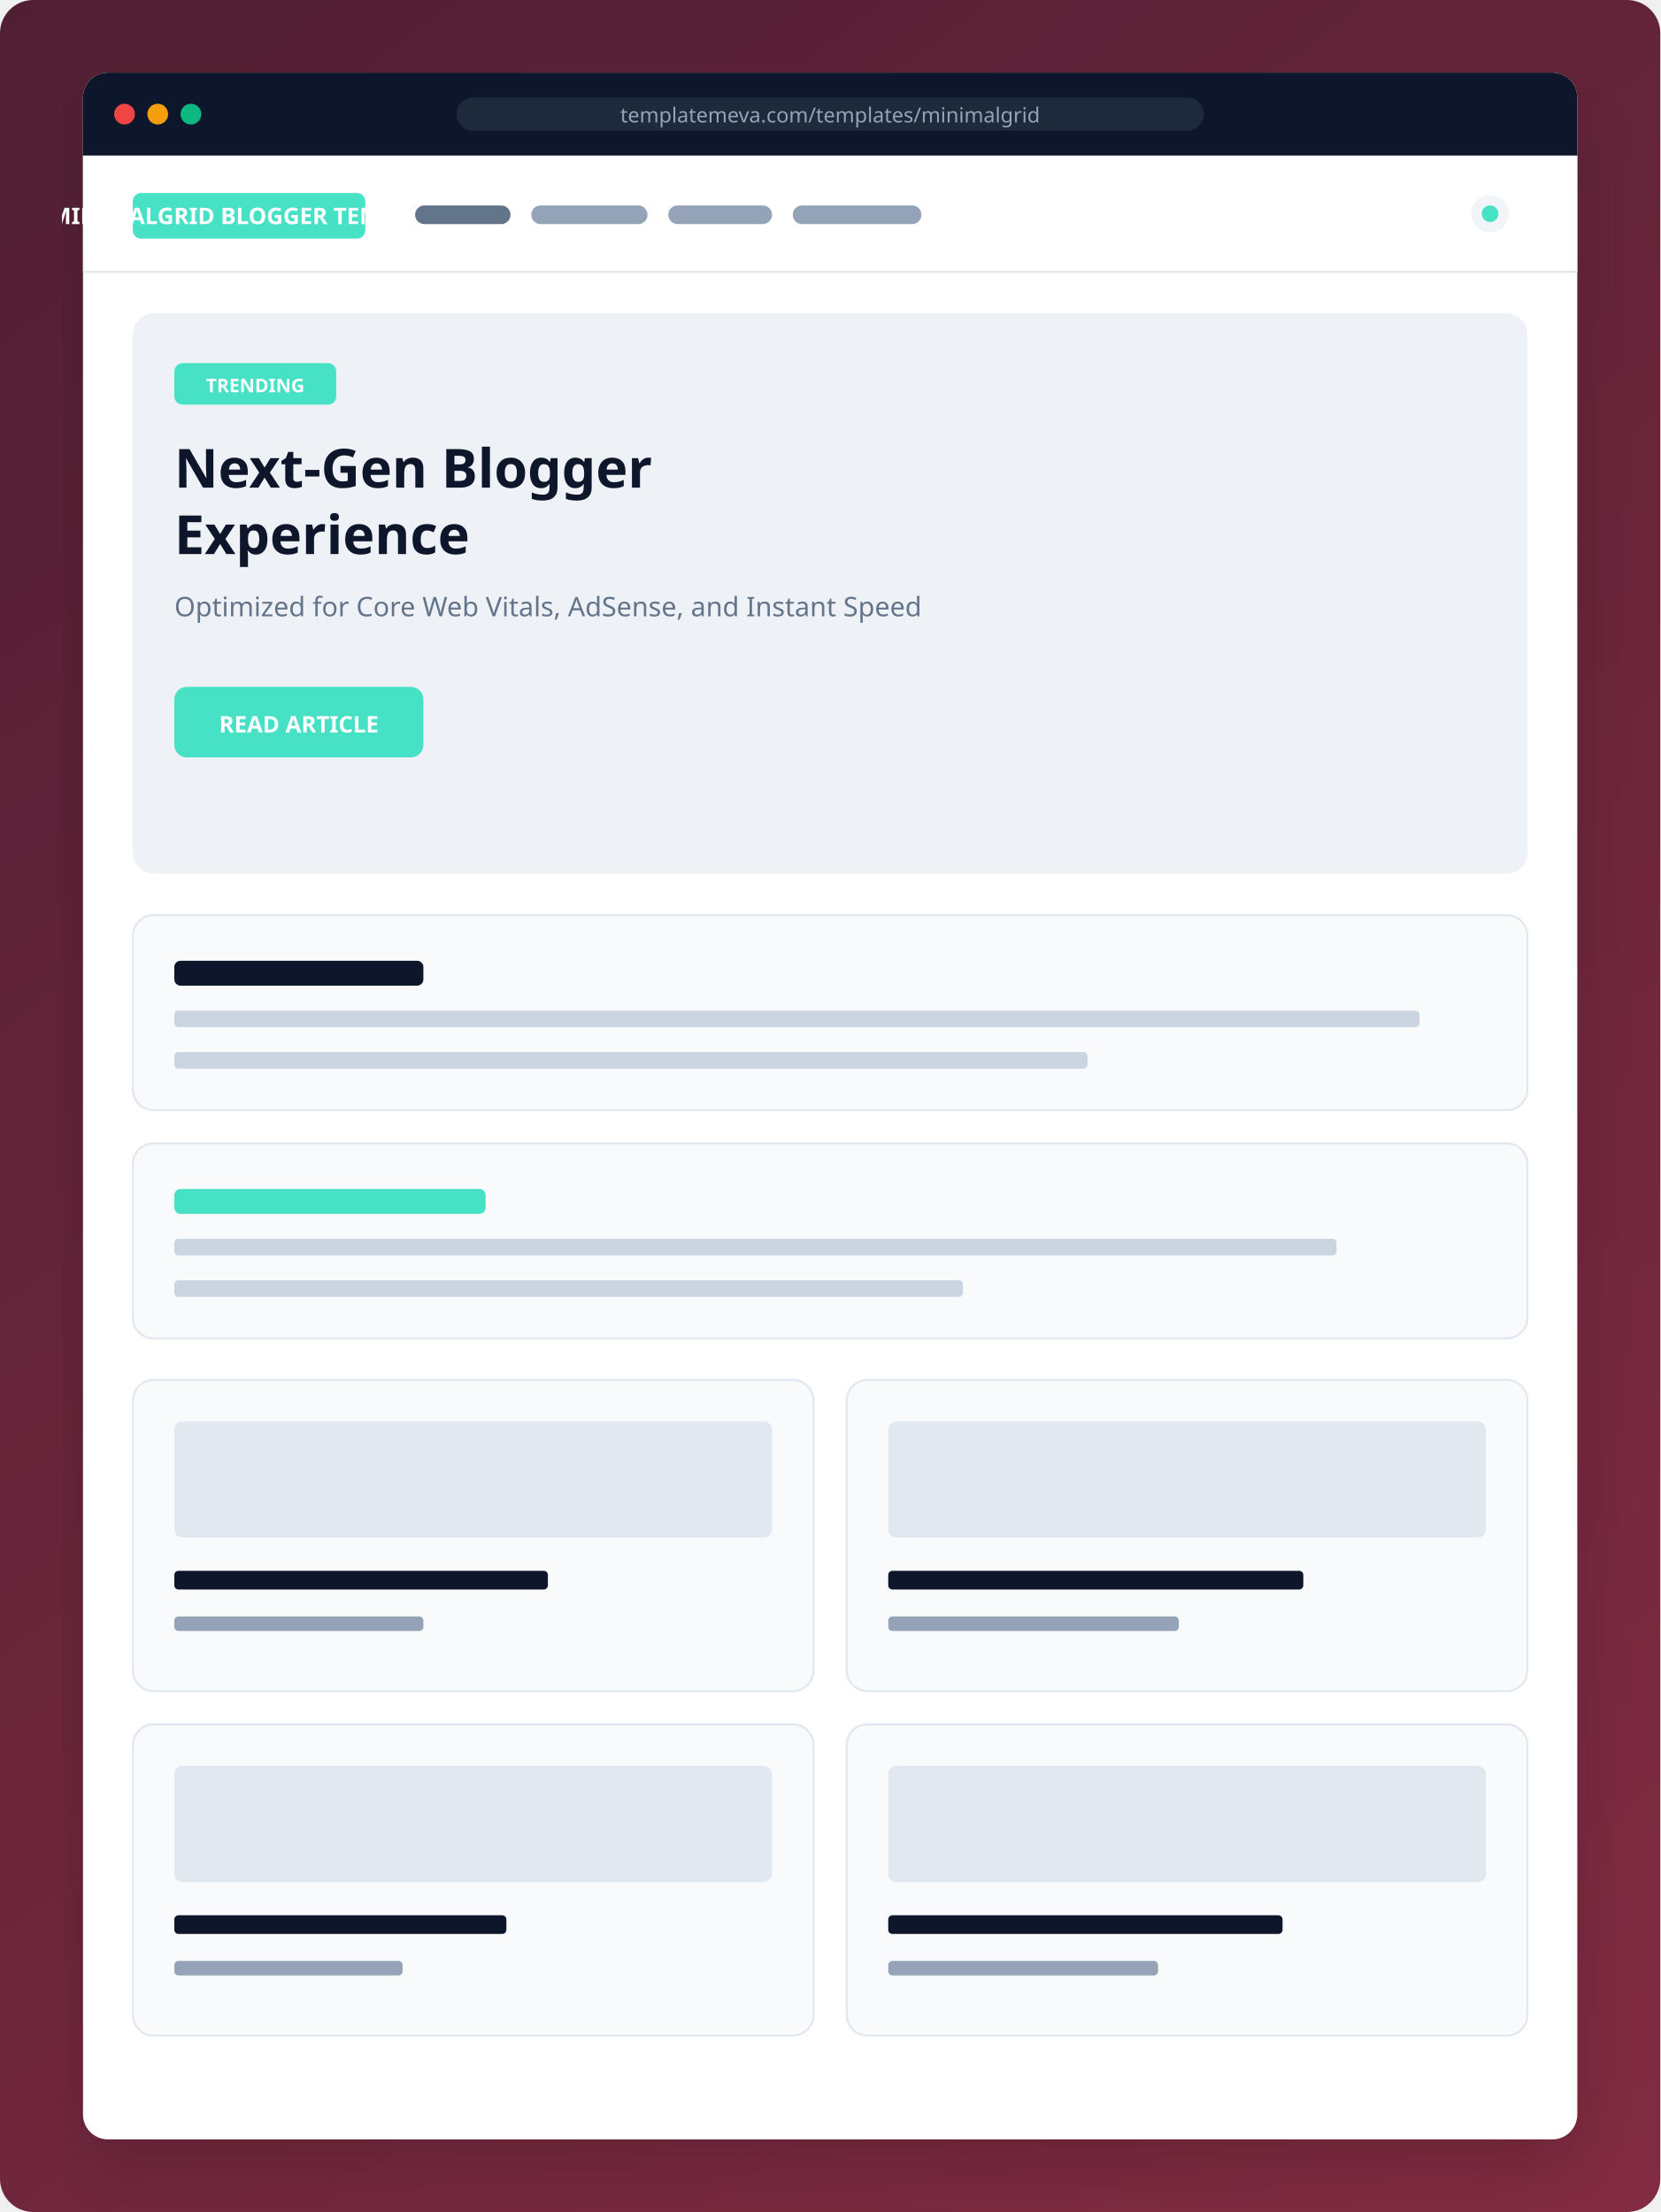
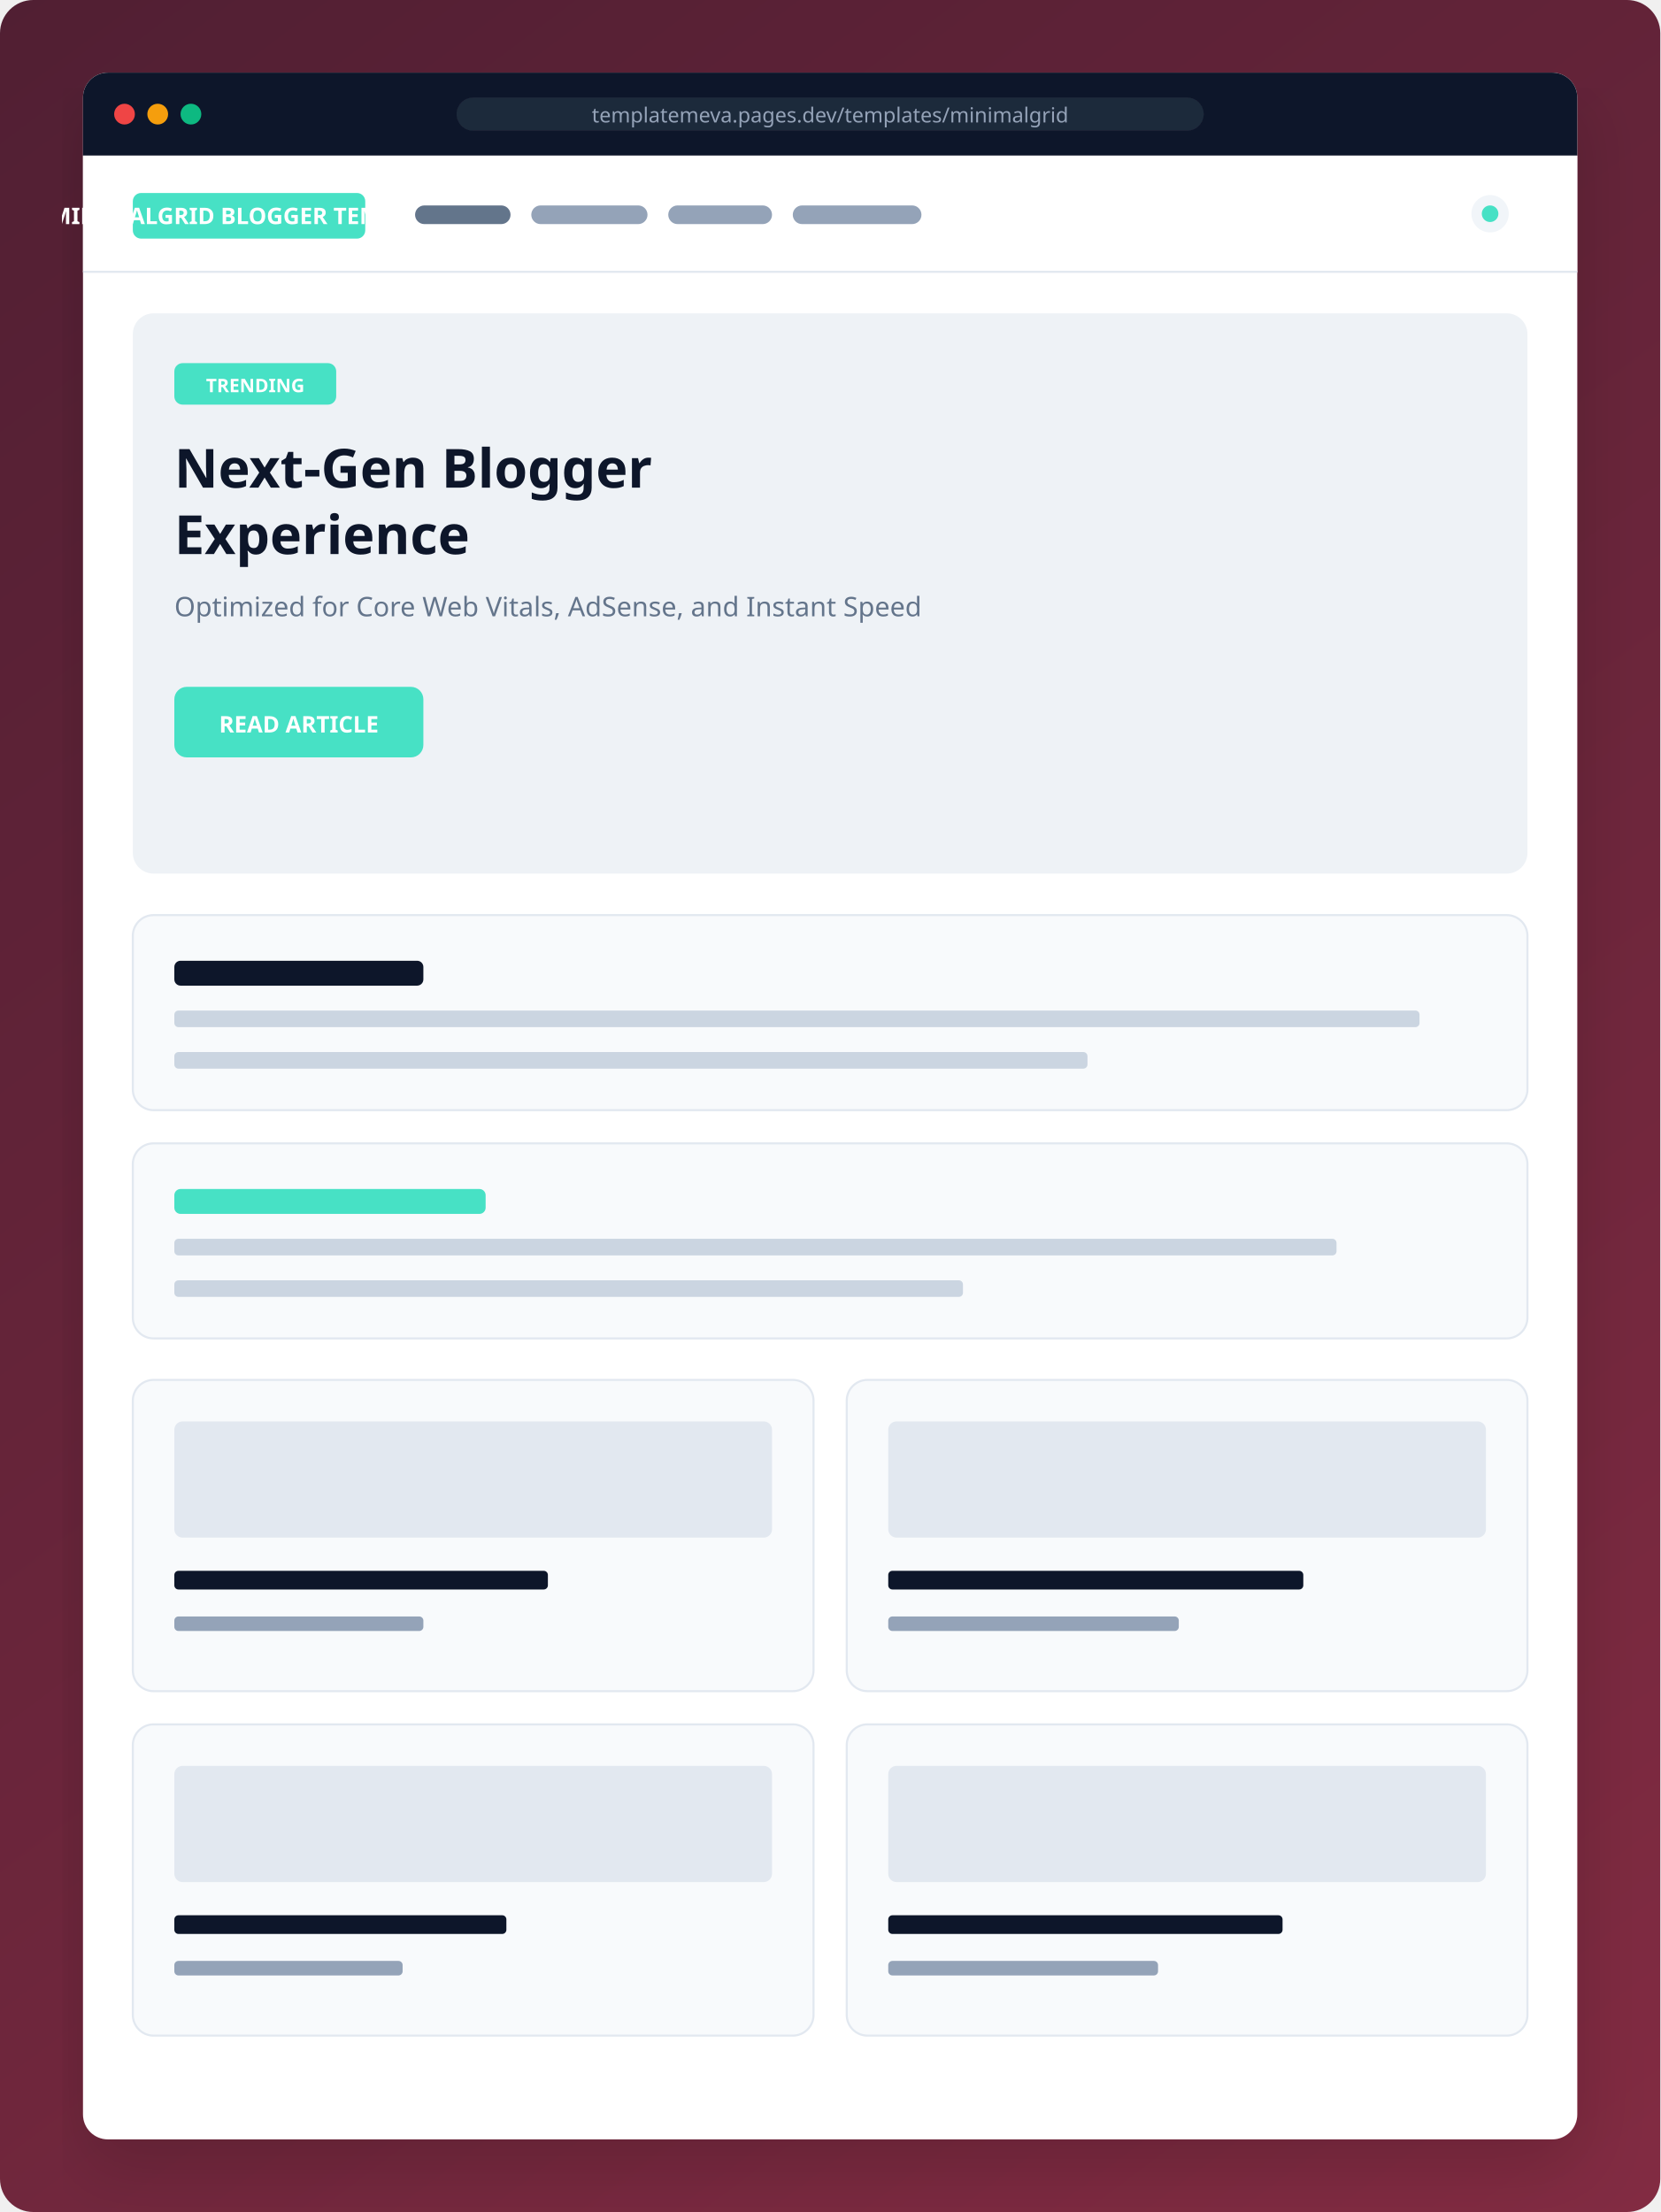
<svg xmlns="http://www.w3.org/2000/svg" viewBox="0 0 800 1066" width="800" height="1066" fill="none">
  <defs>
    <linearGradient id="bgGrad" x1="0" y1="0" x2="800" y2="1066" gradientUnits="userSpaceOnUse">
      <stop stop-color="hsl(336 45% 22%)" />
      <stop offset="1" stop-color="hsl(344 50% 34%)" />
    </linearGradient>
    <filter id="shadow" x="-10" y="-5" width="840" height="1086" filterUnits="userSpaceOnUse">
      <feDropShadow dx="0" dy="12" stdDeviation="16" flood-color="#000000" flood-opacity="0.15" />
    </filter>
  </defs>
  <rect width="800" height="1066" rx="16" fill="url(#bgGrad)" />
  <g transform="translate(40, 35)" filter="url(#shadow)">
    <rect width="720" height="996" rx="12" fill="#ffffff" />
    <path d="M0 12C0 5.373 5.373 0 12 0H708C714.627 0 720 5.373 720 12V40H0V12Z" fill="#0F172A" />
    <circle cx="20" cy="20" r="5" fill="#EF4444" />
    <circle cx="36" cy="20" r="5" fill="#F59E0B" />
    <circle cx="52" cy="20" r="5" fill="#10B981" />
    <rect x="180" y="12" width="360" height="16" rx="8" fill="#1E293B" />
-     <text x="360" y="24" font-family="system-ui, sans-serif" font-size="10" fill="#94A3B8" text-anchor="middle">templatemeva.com/templates/minimalgrid</text>
+     <text x="360" y="24" font-family="system-ui, sans-serif" font-size="10" fill="#94A3B8" text-anchor="middle">templatemeva.pages.dev/templates/minimalgrid</text>
    <rect x="0" y="40" width="720" height="56" fill="#FFFFFF" />
    <line x1="0" y1="96" x2="720" y2="96" stroke="#E2E8F0" />
    <rect x="24" y="58" width="112" height="22" rx="4" fill="hsl(169 72% 58%)" />
    <text x="80" y="73" font-family="system-ui, sans-serif" font-size="11" font-weight="bold" fill="#ffffff" text-anchor="middle">MINIMALGRID BLOGGER TEMPLATE</text>
    <rect x="160" y="64" width="46" height="9" rx="4.5" fill="#64748B" />
    <rect x="216" y="64" width="56" height="9" rx="4.5" fill="#94A3B8" />
    <rect x="282" y="64" width="50" height="9" rx="4.5" fill="#94A3B8" />
    <rect x="342" y="64" width="62" height="9" rx="4.5" fill="#94A3B8" />
    <circle cx="678" cy="68" r="9" fill="#F1F5F9" />
    <circle cx="678" cy="68" r="4" fill="hsl(169 72% 58%)" />
    <rect x="24" y="116" width="672" height="270" rx="10" fill="#EEF2F6" />
    <rect x="44" y="140" width="78" height="20" rx="4" fill="hsl(169 72% 58%)" />
    <text x="83" y="154" font-family="system-ui, sans-serif" font-size="9" font-weight="bold" fill="#ffffff" text-anchor="middle">TRENDING</text>
    <text x="44" y="200" font-family="system-ui, sans-serif" font-size="26" font-weight="800" fill="#0F172A">Next-Gen Blogger</text>
    <text x="44" y="232" font-family="system-ui, sans-serif" font-size="26" font-weight="800" fill="#0F172A">Experience</text>
    <text x="44" y="262" font-family="system-ui, sans-serif" font-size="13" fill="#64748B">Optimized for Core Web Vitals, AdSense, and Instant Speed</text>
    <rect x="44" y="296" width="120" height="34" rx="6" fill="hsl(169 72% 58%)" />
    <text x="104" y="318" font-family="system-ui, sans-serif" font-size="11" font-weight="bold" fill="#ffffff" text-anchor="middle">READ ARTICLE</text>
    <rect x="24" y="406" width="672" height="94" rx="10" fill="#F8FAFC" stroke="#E2E8F0" />
    <rect x="44" y="428" width="120" height="12" rx="3" fill="#0F172A" />
    <rect x="44" y="452" width="600" height="8" rx="2" fill="#CBD5E1" />
    <rect x="44" y="472" width="440" height="8" rx="2" fill="#CBD5E1" />
    <rect x="24" y="516" width="672" height="94" rx="10" fill="#F8FAFC" stroke="#E2E8F0" />
    <rect x="44" y="538" width="150" height="12" rx="3" fill="hsl(169 72% 58%)" />
    <rect x="44" y="562" width="560" height="8" rx="2" fill="#CBD5E1" />
    <rect x="44" y="582" width="380" height="8" rx="2" fill="#CBD5E1" />
    <rect x="24" y="630" width="328" height="150" rx="10" fill="#F8FAFC" stroke="#E2E8F0" />
    <rect x="44" y="650" width="288" height="56" rx="4" fill="#E2E8F0" />
    <rect x="44" y="722" width="180" height="9" rx="2" fill="#0F172A" />
    <rect x="44" y="744" width="120" height="7" rx="2" fill="#94A3B8" />
    <rect x="368" y="630" width="328" height="150" rx="10" fill="#F8FAFC" stroke="#E2E8F0" />
    <rect x="388" y="650" width="288" height="56" rx="4" fill="#E2E8F0" />
    <rect x="388" y="722" width="200" height="9" rx="2" fill="#0F172A" />
    <rect x="388" y="744" width="140" height="7" rx="2" fill="#94A3B8" />
    <rect x="24" y="796" width="328" height="150" rx="10" fill="#F8FAFC" stroke="#E2E8F0" />
    <rect x="44" y="816" width="288" height="56" rx="4" fill="#E2E8F0" />
    <rect x="44" y="888" width="160" height="9" rx="2" fill="#0F172A" />
    <rect x="44" y="910" width="110" height="7" rx="2" fill="#94A3B8" />
    <rect x="368" y="796" width="328" height="150" rx="10" fill="#F8FAFC" stroke="#E2E8F0" />
    <rect x="388" y="816" width="288" height="56" rx="4" fill="#E2E8F0" />
    <rect x="388" y="888" width="190" height="9" rx="2" fill="#0F172A" />
    <rect x="388" y="910" width="130" height="7" rx="2" fill="#94A3B8" />
  </g>
</svg>
